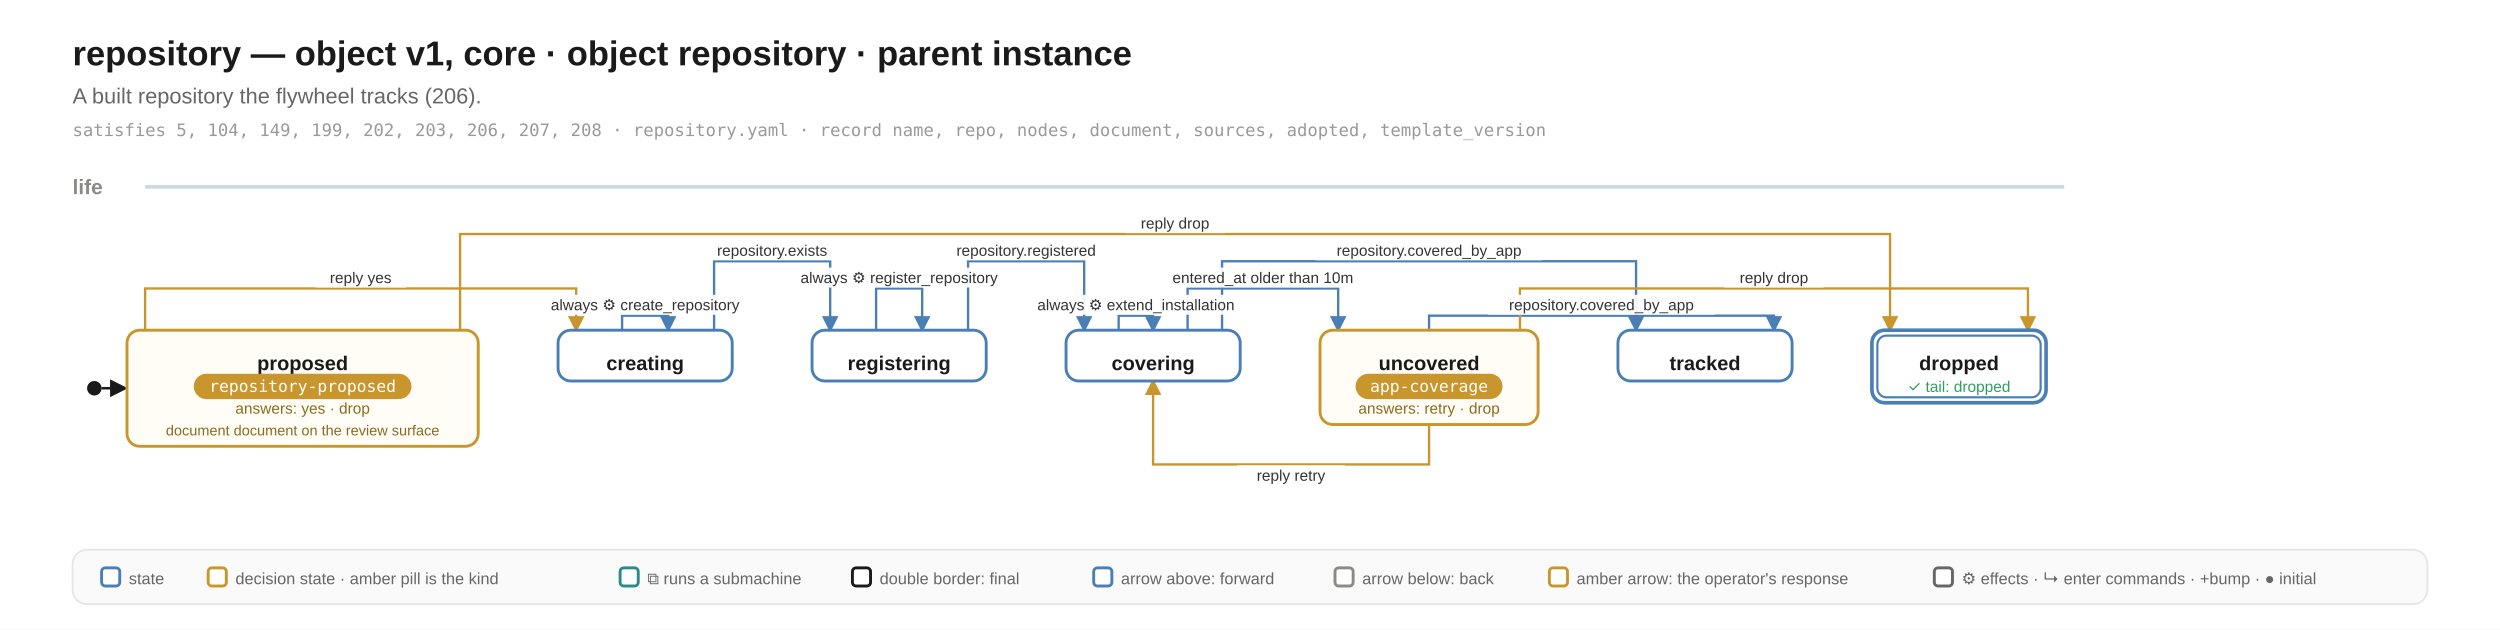
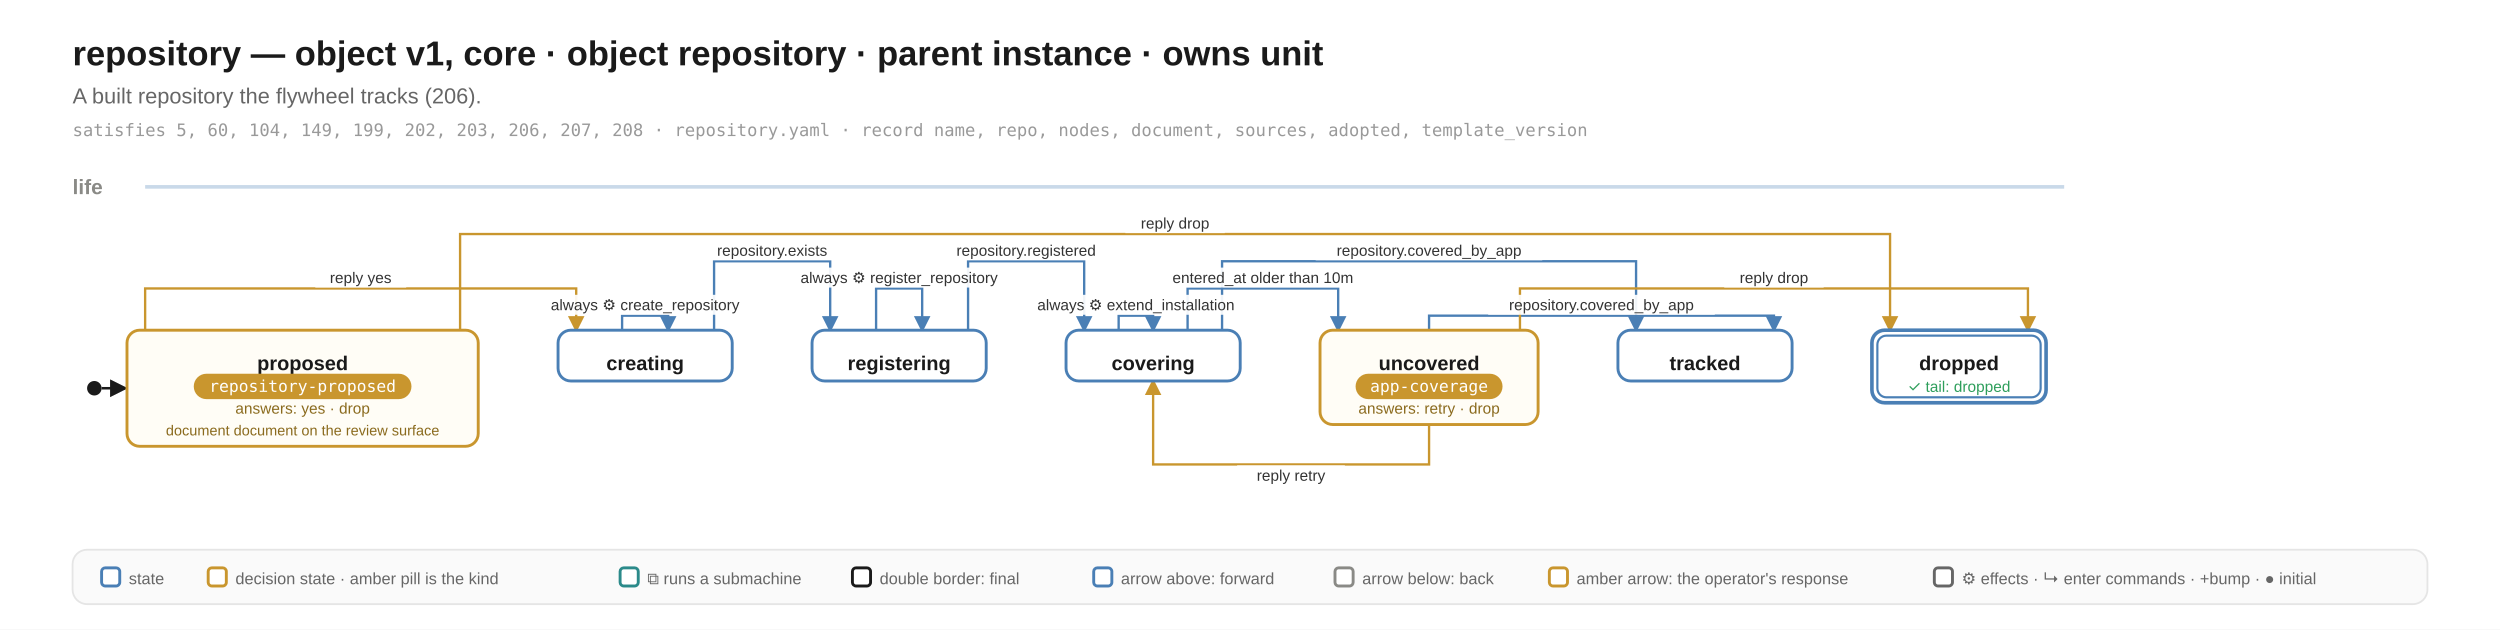
<svg xmlns="http://www.w3.org/2000/svg" width="1378" height="347" viewBox="0 0 1378 347" font-family="-apple-system, 'Helvetica Neue', Arial, sans-serif">
  <defs>
    <marker id="mB" viewBox="0 0 10 10" refX="8.5" refY="5" markerWidth="7" markerHeight="7" orient="auto-start-reverse">
      <path d="M0 0L10 5L0 10z" fill="#4a7fb5" />
    </marker>
    <marker id="mT" viewBox="0 0 10 10" refX="8.5" refY="5" markerWidth="7" markerHeight="7" orient="auto-start-reverse">
      <path d="M0 0L10 5L0 10z" fill="#2b8a8a" />
    </marker>
    <marker id="mG" viewBox="0 0 10 10" refX="8.5" refY="5" markerWidth="7" markerHeight="7" orient="auto-start-reverse">
      <path d="M0 0L10 5L0 10z" fill="#8a8a86" />
    </marker>
    <marker id="mA" viewBox="0 0 10 10" refX="8.5" refY="5" markerWidth="7" markerHeight="7" orient="auto-start-reverse">
      <path d="M0 0L10 5L0 10z" fill="#c9962e" />
    </marker>
    <marker id="mI" viewBox="0 0 10 10" refX="8.5" refY="5" markerWidth="7" markerHeight="7" orient="auto-start-reverse">
      <path d="M0 0L10 5L0 10z" fill="#1a1a1a" />
    </marker>
  </defs>
  <rect width="1378" height="347" fill="#fff" />
-   <text x="40" y="36" font-size="19" font-weight="700" fill="#1a1a1a">repository — object v1, core · object repository · parent instance</text>
+   <text x="40" y="36" font-size="19" font-weight="700" fill="#1a1a1a">repository — object v1, core · object repository · parent instance · owns unit</text>
  <text x="40" y="57" font-size="12" fill="#666">A built repository the flywheel tracks (206).</text>
-   <text x="40" y="75" font-size="9.5" font-family="monospace" fill="#999">satisfies 5, 104, 149, 199, 202, 203, 206, 207, 208 · repository.yaml · record name, repo, nodes, document, sources, adopted, template_version</text>
+   <text x="40" y="75" font-size="9.5" font-family="monospace" fill="#999">satisfies 5, 60, 104, 149, 199, 202, 203, 206, 207, 208 · repository.yaml · record name, repo, nodes, document, sources, adopted, template_version</text>
  <text x="40" y="107" font-size="11.5" font-weight="700" fill="#8a8a86">life</text>
  <line x1="80" y1="103" x2="1137.775" y2="103" stroke="#4a7fb5" stroke-width="2" opacity="0.3" />
  <circle cx="52.0" cy="214.0" r="4" fill="#1a1a1a" />
  <line x1="56.0" y1="214.0" x2="69.0" y2="214.0" stroke="#1a1a1a" stroke-width="1.4" marker-end="url(#mI)" />
  <path d="M80.0,182.0 V159.0 H317.6 V182.0" fill="none" stroke="#c9962e" stroke-width="1.3" marker-end="url(#mA)" />
  <path d="M253.6,182.0 V129.0 H1041.8 V182.0" fill="none" stroke="#c9962e" stroke-width="1.3" marker-end="url(#mA)" />
  <path d="M393.6,182.0 V144.0 H457.6 V182.0" fill="none" stroke="#4a7fb5" stroke-width="1.3" marker-end="url(#mB)" />
  <path d="M342.9,182.0 V174.0 H368.3 V182.0" fill="none" stroke="#4a7fb5" stroke-width="1.3" marker-end="url(#mB)" />
  <path d="M533.6,182.0 V144.0 H597.6 V182.0" fill="none" stroke="#4a7fb5" stroke-width="1.3" marker-end="url(#mB)" />
  <path d="M482.9,182.0 V159.0 H508.3 V182.0" fill="none" stroke="#4a7fb5" stroke-width="1.3" marker-end="url(#mB)" />
  <path d="M673.6,182.0 V144.0 H901.8 V182.0" fill="none" stroke="#4a7fb5" stroke-width="1.3" marker-end="url(#mB)" />
  <path d="M654.6,182.0 V159.0 H737.6 V182.0" fill="none" stroke="#4a7fb5" stroke-width="1.3" marker-end="url(#mB)" />
  <path d="M616.6,182.0 V174.0 H635.6 V182.0" fill="none" stroke="#4a7fb5" stroke-width="1.3" marker-end="url(#mB)" />
  <path d="M787.7,182.0 V174.0 H977.8 V182.0" fill="none" stroke="#4a7fb5" stroke-width="1.3" marker-end="url(#mB)" />
  <path d="M787.7,234.0 V256.0 H635.6 V210.0" fill="none" stroke="#c9962e" stroke-width="1.3" marker-end="url(#mA)" />
  <path d="M837.8,182.0 V159.0 H1117.8 V182.0" fill="none" stroke="#c9962e" stroke-width="1.3" marker-end="url(#mA)" />
  <rect x="70.0" y="182.0" width="193.6" height="64.0" rx="7" fill="#fffdf6" stroke="#c9962e" stroke-width="1.6" />
  <text x="166.8" y="204.0" font-size="11" fill="#1a1a1a" text-anchor="middle" font-weight="700">proposed</text>
  <rect x="106.8" y="206.0" width="120.0" height="14" rx="7" fill="#c9962e" />
  <text x="166.8" y="216.0" font-size="9" font-family="monospace" fill="#fff" text-anchor="middle">repository-proposed</text>
  <text x="166.8" y="228.0" font-size="8.5" fill="#8a6a1d" text-anchor="middle">answers: yes · drop</text>
  <text x="166.8" y="240.0" font-size="8" fill="#8a6a1d" text-anchor="middle">document document on the review surface</text>
  <rect x="307.6" y="182.0" width="96.0" height="28.0" rx="7" fill="#fff" stroke="#4a7fb5" stroke-width="1.6" />
  <text x="355.6" y="204.0" font-size="11" fill="#1a1a1a" text-anchor="middle" font-weight="700">creating</text>
  <rect x="447.6" y="182.0" width="96.0" height="28.0" rx="7" fill="#fff" stroke="#4a7fb5" stroke-width="1.6" />
  <text x="495.6" y="204.0" font-size="11" fill="#1a1a1a" text-anchor="middle" font-weight="700">registering</text>
  <rect x="587.6" y="182.0" width="96.0" height="28.0" rx="7" fill="#fff" stroke="#4a7fb5" stroke-width="1.6" />
  <text x="635.6" y="204.0" font-size="11" fill="#1a1a1a" text-anchor="middle" font-weight="700">covering</text>
  <rect x="727.6" y="182.0" width="120.2" height="52.0" rx="7" fill="#fffdf6" stroke="#c9962e" stroke-width="1.6" />
  <text x="787.7" y="204.0" font-size="11" fill="#1a1a1a" text-anchor="middle" font-weight="700">uncovered</text>
  <rect x="747.2" y="206.0" width="81.0" height="14" rx="7" fill="#c9962e" />
  <text x="787.7" y="216.0" font-size="9" font-family="monospace" fill="#fff" text-anchor="middle">app-coverage</text>
  <text x="787.7" y="228.0" font-size="8.5" fill="#8a6a1d" text-anchor="middle">answers: retry · drop</text>
  <rect x="891.8" y="182.0" width="96.0" height="28.0" rx="7" fill="#fff" stroke="#4a7fb5" stroke-width="1.6" />
  <text x="939.8" y="204.0" font-size="11" fill="#1a1a1a" text-anchor="middle" font-weight="700">tracked</text>
  <rect x="1031.8" y="182.0" width="96.0" height="40.0" rx="7" fill="#fff" stroke="#4a7fb5" stroke-width="2" />
  <rect x="1034.8" y="185.0" width="90.0" height="34.0" rx="5" fill="none" stroke="#4a7fb5" stroke-width="1.2" />
  <text x="1079.8" y="204.0" font-size="11" fill="#1a1a1a" text-anchor="middle" font-weight="700">dropped</text>
  <text x="1079.8" y="216.0" font-size="8.5" fill="#2e9e5b" text-anchor="middle">✓ tail: dropped</text>
  <rect x="173.8" y="147.5" width="50.1" height="11" fill="#fff" opacity="0.92" />
  <text x="198.8" y="156.0" font-size="8.5" fill="#333" text-anchor="middle">reply yes</text>
  <rect x="620.3" y="117.5" width="54.8" height="11" fill="#fff" opacity="0.92" />
  <text x="647.7" y="126.0" font-size="8.5" fill="#333" text-anchor="middle">reply drop</text>
  <rect x="381.9" y="132.5" width="87.5" height="11" fill="#fff" opacity="0.92" />
  <text x="425.6" y="141.0" font-size="8.5" fill="#333" text-anchor="middle">repository.exists</text>
  <rect x="290.8" y="162.5" width="129.6" height="11" fill="#fff" opacity="0.92" />
  <text x="355.6" y="171.0" font-size="8.5" fill="#333" text-anchor="middle">always ⚙ create_repository</text>
  <rect x="512.5" y="132.5" width="106.2" height="11" fill="#fff" opacity="0.92" />
  <text x="565.6" y="141.0" font-size="8.5" fill="#333" text-anchor="middle">repository.registered</text>
  <rect x="426.2" y="147.5" width="138.9" height="11" fill="#fff" opacity="0.92" />
  <text x="495.6" y="156.0" font-size="8.5" fill="#333" text-anchor="middle">always ⚙ register_repository</text>
  <rect x="725.2" y="132.5" width="124.9" height="11" fill="#fff" opacity="0.92" />
  <text x="787.7" y="141.0" font-size="8.5" fill="#333" text-anchor="middle">repository.covered_by_app</text>
  <rect x="633.7" y="147.5" width="124.9" height="11" fill="#fff" opacity="0.92" />
  <text x="696.1" y="156.0" font-size="8.5" fill="#333" text-anchor="middle">entered_at older than 10m</text>
  <rect x="556.6" y="162.5" width="138.9" height="11" fill="#fff" opacity="0.92" />
  <text x="626.1" y="171.0" font-size="8.5" fill="#333" text-anchor="middle">always ⚙ extend_installation</text>
  <rect x="820.3" y="162.5" width="124.9" height="11" fill="#fff" opacity="0.92" />
  <text x="882.7" y="171.0" font-size="8.5" fill="#333" text-anchor="middle">repository.covered_by_app</text>
  <rect x="681.9" y="256.5" width="59.4" height="11" fill="#fff" opacity="0.92" />
  <text x="711.6" y="265.0" font-size="8.5" fill="#333" text-anchor="middle">reply retry</text>
  <rect x="950.4" y="147.5" width="54.8" height="11" fill="#fff" opacity="0.92" />
  <text x="977.8" y="156.0" font-size="8.5" fill="#333" text-anchor="middle">reply drop</text>
  <rect x="40" y="303" width="1298" height="30" rx="8" fill="#fafafa" stroke="#e5e5e5" />
  <rect x="56" y="313" width="10" height="10" rx="2" fill="#fff" stroke="#4a7fb5" stroke-width="1.6" />
  <text x="71" y="322" font-size="9" fill="#666">state</text>
  <rect x="114.75" y="313" width="10" height="10" rx="2" fill="#fff" stroke="#c9962e" stroke-width="1.6" />
  <text x="129.75" y="322" font-size="9" fill="#666">decision state · amber pill is the kind</text>
  <rect x="341.8" y="313" width="10" height="10" rx="2" fill="#fff" stroke="#2b8a8a" stroke-width="1.6" />
  <text x="356.8" y="322" font-size="9" fill="#666">⧉ runs a submachine</text>
  <rect x="469.85" y="313" width="10" height="10" rx="2" fill="#fff" stroke="#1a1a1a" stroke-width="1.6" />
  <text x="484.85" y="322" font-size="9" fill="#666">double border: final</text>
  <rect x="602.85" y="313" width="10" height="10" rx="2" fill="#fff" stroke="#4a7fb5" stroke-width="1.6" />
  <text x="617.85" y="322" font-size="9" fill="#666">arrow above: forward</text>
  <rect x="735.85" y="313" width="10" height="10" rx="2" fill="#fff" stroke="#8a8a86" stroke-width="1.6" />
  <text x="750.85" y="322" font-size="9" fill="#666">arrow below: back</text>
  <rect x="854.0" y="313" width="10" height="10" rx="2" fill="#fff" stroke="#c9962e" stroke-width="1.6" />
  <text x="869.0" y="322" font-size="9" fill="#666">amber arrow: the operator's response</text>
  <rect x="1066.2" y="313" width="10" height="10" rx="2" fill="#fff" stroke="#666" stroke-width="1.6" />
  <text x="1081.2" y="322" font-size="9" fill="#666">⚙ effects · ↳ enter commands · +bump · ● initial</text>
</svg>
